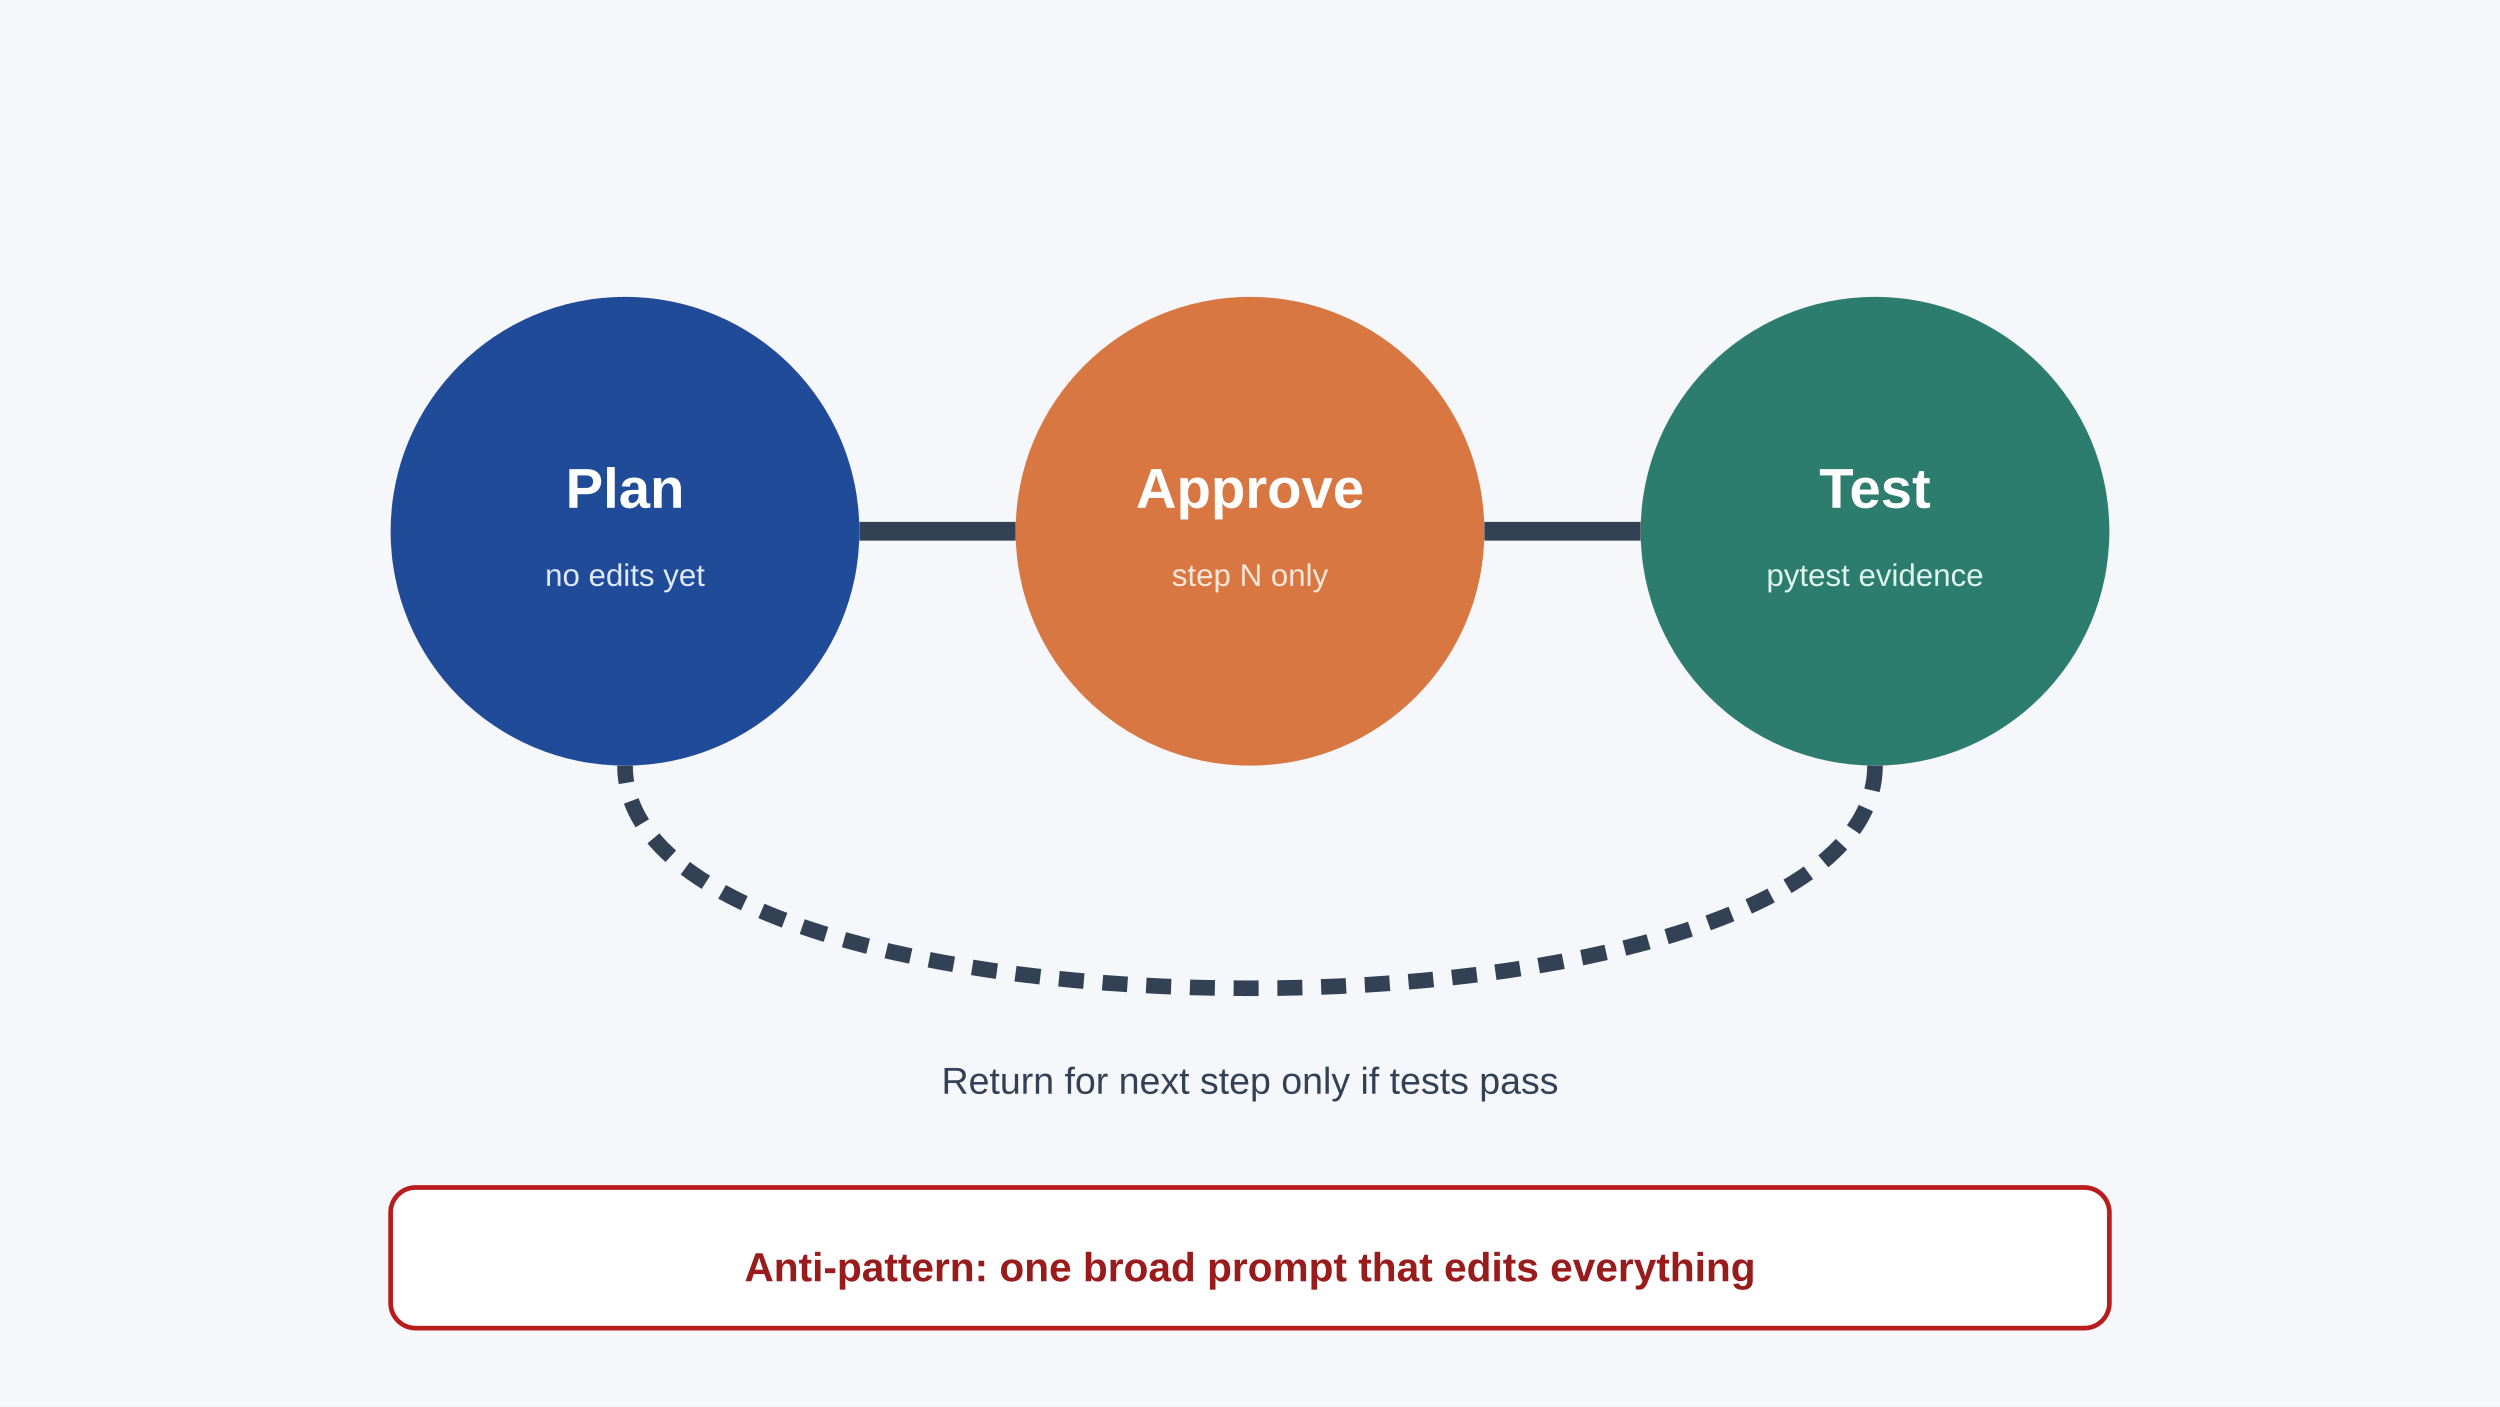
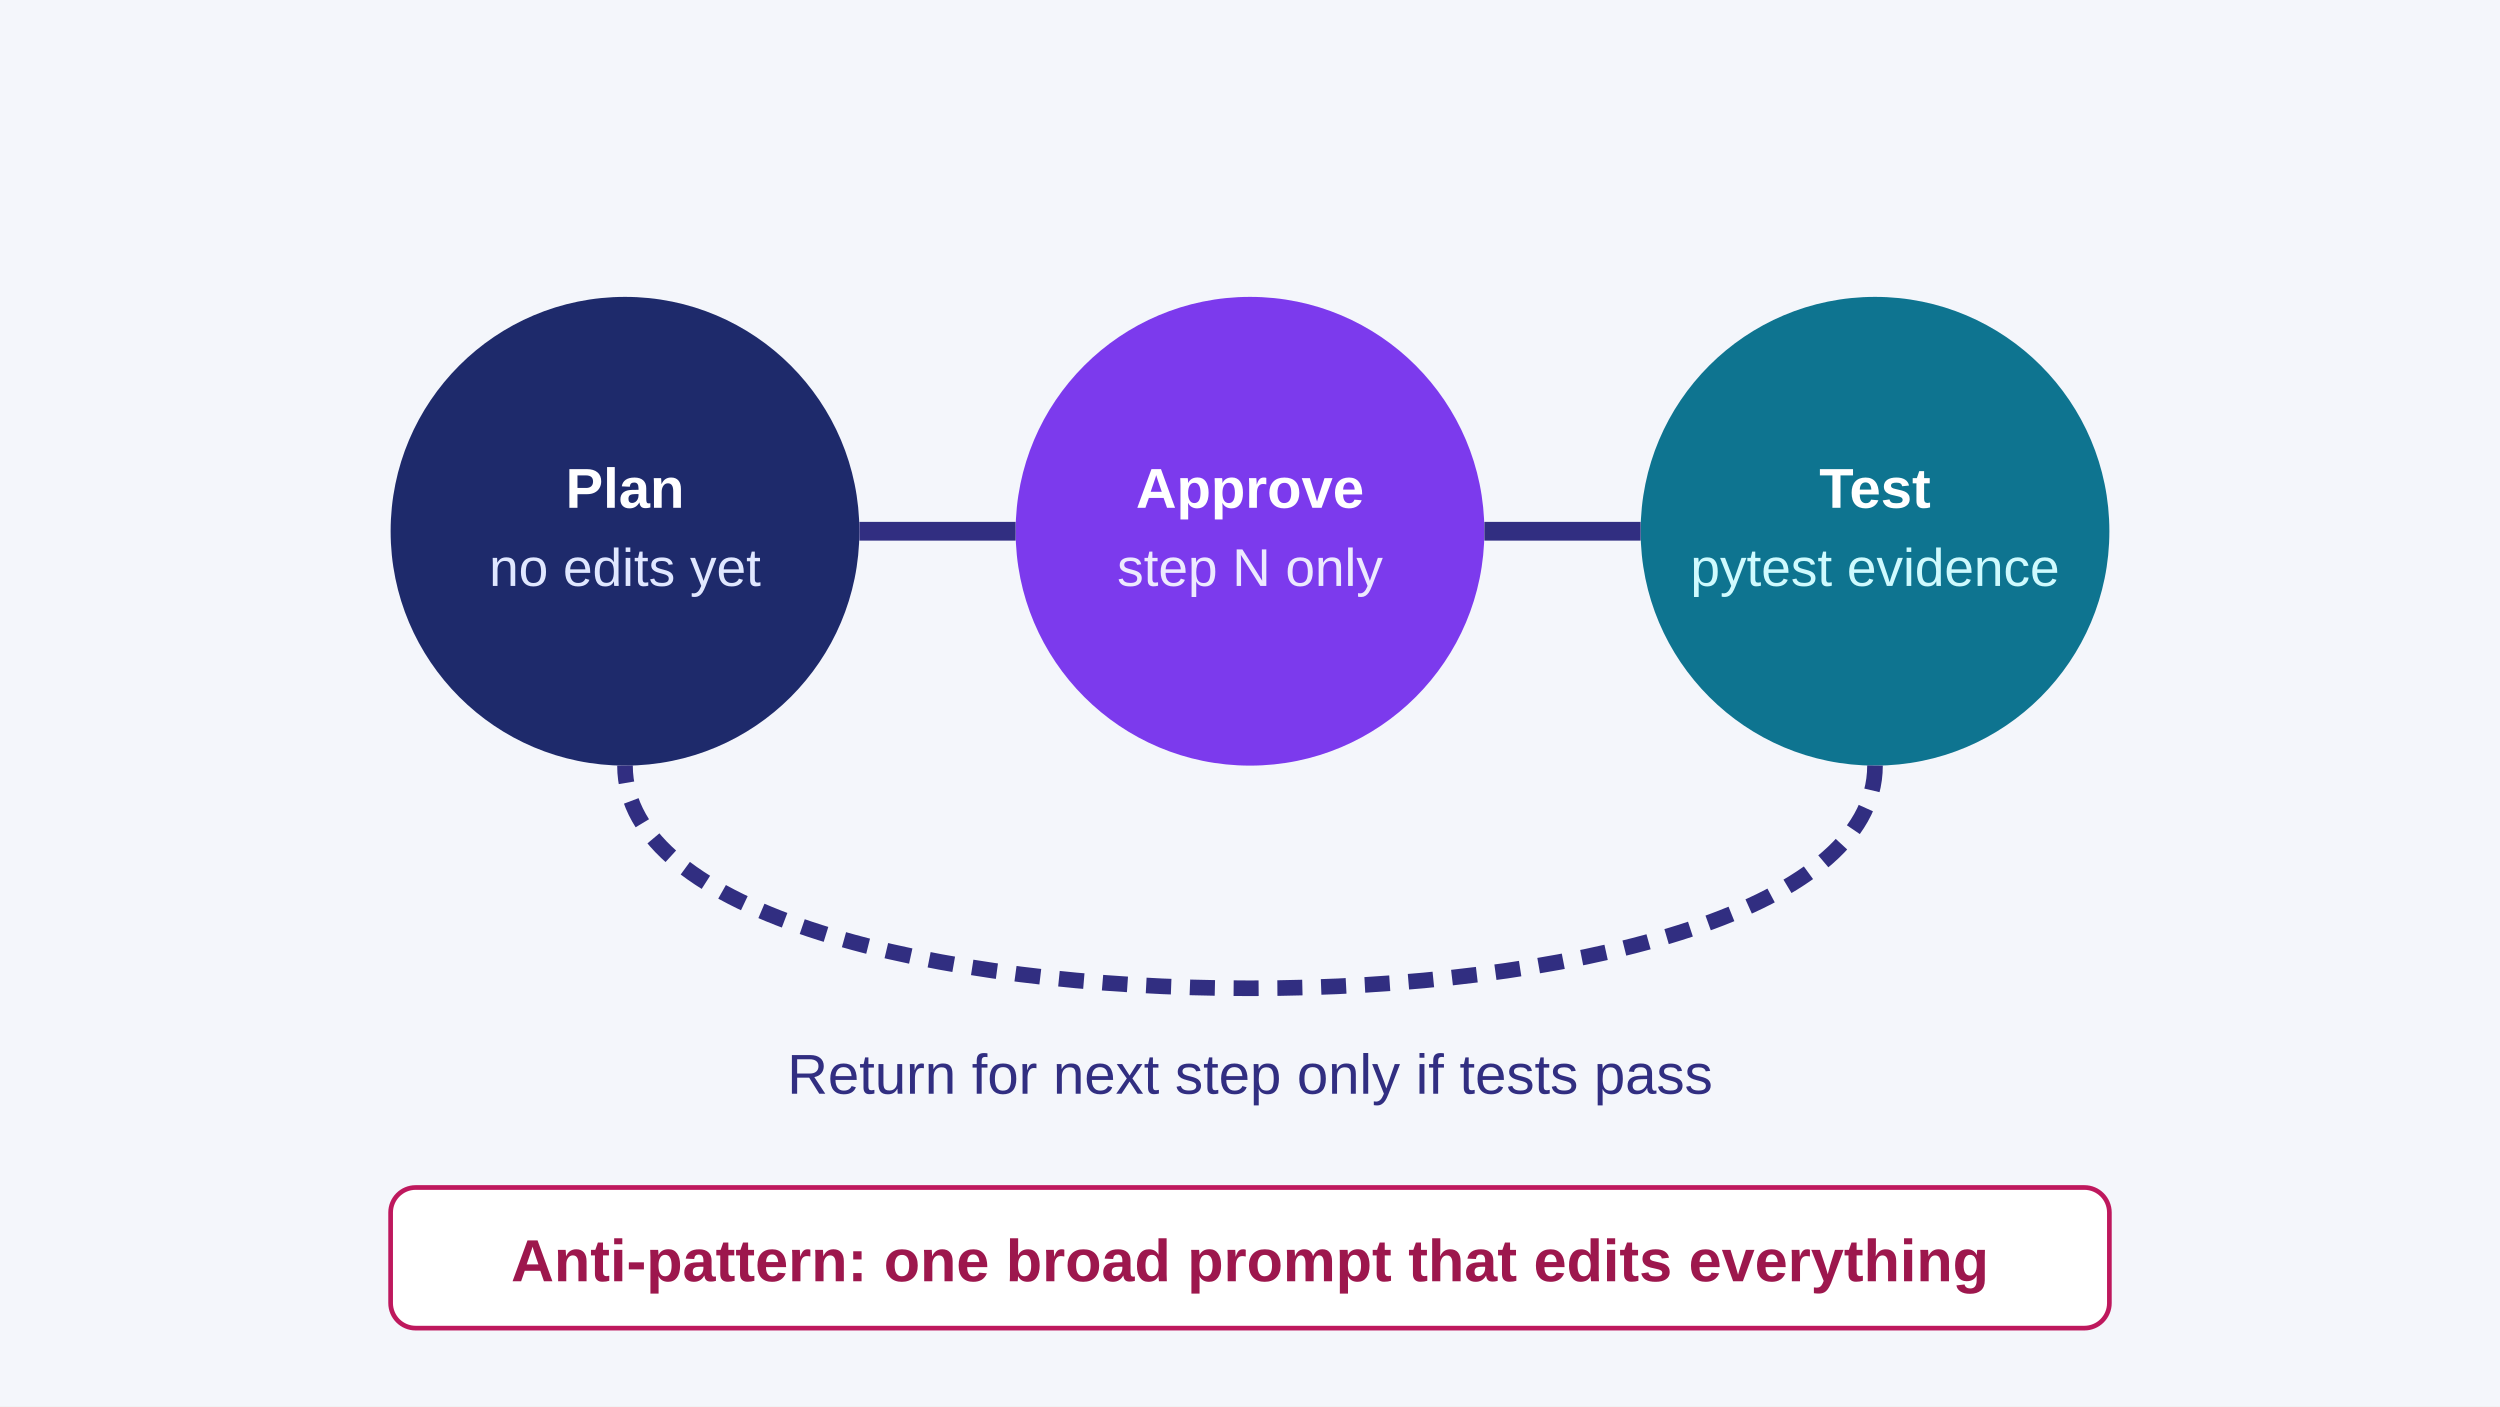
<svg xmlns="http://www.w3.org/2000/svg" viewBox="0 0 1600 900" role="img" aria-label="Plan approve test loop">
-   <rect width="1600" height="900" fill="#f5f7fb" />
-   <circle cx="400" cy="340" r="150" fill="#1f4b99" />
+   <rect width="1600" height="900" fill="#F4F6FB" />
+   <circle cx="400" cy="340" r="150" fill="#1E2A6B" />
  <text x="400" y="325" text-anchor="middle" fill="#ffffff" font-family="Arial, Helvetica, sans-serif" font-size="36" font-weight="700">Plan</text>
-   <text x="400" y="375" text-anchor="middle" fill="#dfe9ff" font-family="Arial, Helvetica, sans-serif" font-size="20">no edits yet</text>
-   <circle cx="800" cy="340" r="150" fill="#d97742" />
+   <text x="400" y="375" text-anchor="middle" fill="#E0E7FF" font-family="Arial, Helvetica, sans-serif" font-size="34">no edits yet</text>
+   <circle cx="800" cy="340" r="150" fill="#7C3AED" />
  <text x="800" y="325" text-anchor="middle" fill="#ffffff" font-family="Arial, Helvetica, sans-serif" font-size="36" font-weight="700">Approve</text>
-   <text x="800" y="375" text-anchor="middle" fill="#fbe7d9" font-family="Arial, Helvetica, sans-serif" font-size="20">step N only</text>
-   <circle cx="1200" cy="340" r="150" fill="#2d7d6f" />
+   <text x="800" y="375" text-anchor="middle" fill="#EDE9FE" font-family="Arial, Helvetica, sans-serif" font-size="34">step N only</text>
+   <circle cx="1200" cy="340" r="150" fill="#0E7490" />
  <text x="1200" y="325" text-anchor="middle" fill="#ffffff" font-family="Arial, Helvetica, sans-serif" font-size="36" font-weight="700">Test</text>
-   <text x="1200" y="375" text-anchor="middle" fill="#def5f1" font-family="Arial, Helvetica, sans-serif" font-size="20">pytest evidence</text>
-   <path d="M550 340 H650" stroke="#334155" stroke-width="12" fill="none" />
-   <path d="M950 340 H1050" stroke="#334155" stroke-width="12" fill="none" />
-   <path d="M1200 490 C1200 680 400 680 400 490" stroke="#334155" stroke-width="10" fill="none" stroke-dasharray="16 12" />
-   <text x="800" y="700" text-anchor="middle" fill="#334155" font-family="Arial, Helvetica, sans-serif" font-size="24">Return for next step only if tests pass</text>
-   <rect x="250" y="760" width="1100" height="90" rx="16" fill="#ffffff" stroke="#b91c1c" stroke-width="3" />
-   <text x="800" y="820" text-anchor="middle" fill="#991b1b" font-family="Arial, Helvetica, sans-serif" font-size="26" font-weight="700">Anti-pattern: one broad prompt that edits everything</text>
+   <text x="1200" y="375" text-anchor="middle" fill="#CFFAFE" font-family="Arial, Helvetica, sans-serif" font-size="34">pytest evidence</text>
+   <path d="M550 340 H650" stroke="#312E81" stroke-width="12" fill="none" />
+   <path d="M950 340 H1050" stroke="#312E81" stroke-width="12" fill="none" />
+   <path d="M1200 490 C1200 680 400 680 400 490" stroke="#312E81" stroke-width="10" fill="none" stroke-dasharray="16 12" />
+   <text x="800" y="700" text-anchor="middle" fill="#312E81" font-family="Arial, Helvetica, sans-serif" font-size="36">Return for next step only if tests pass</text>
+   <rect x="250" y="760" width="1100" height="90" rx="16" fill="#ffffff" stroke="#BE185D" stroke-width="3" />
+   <text x="800" y="820" text-anchor="middle" fill="#9D174D" font-family="Arial, Helvetica, sans-serif" font-size="38" font-weight="700">Anti-pattern: one broad prompt that edits everything</text>
</svg>
